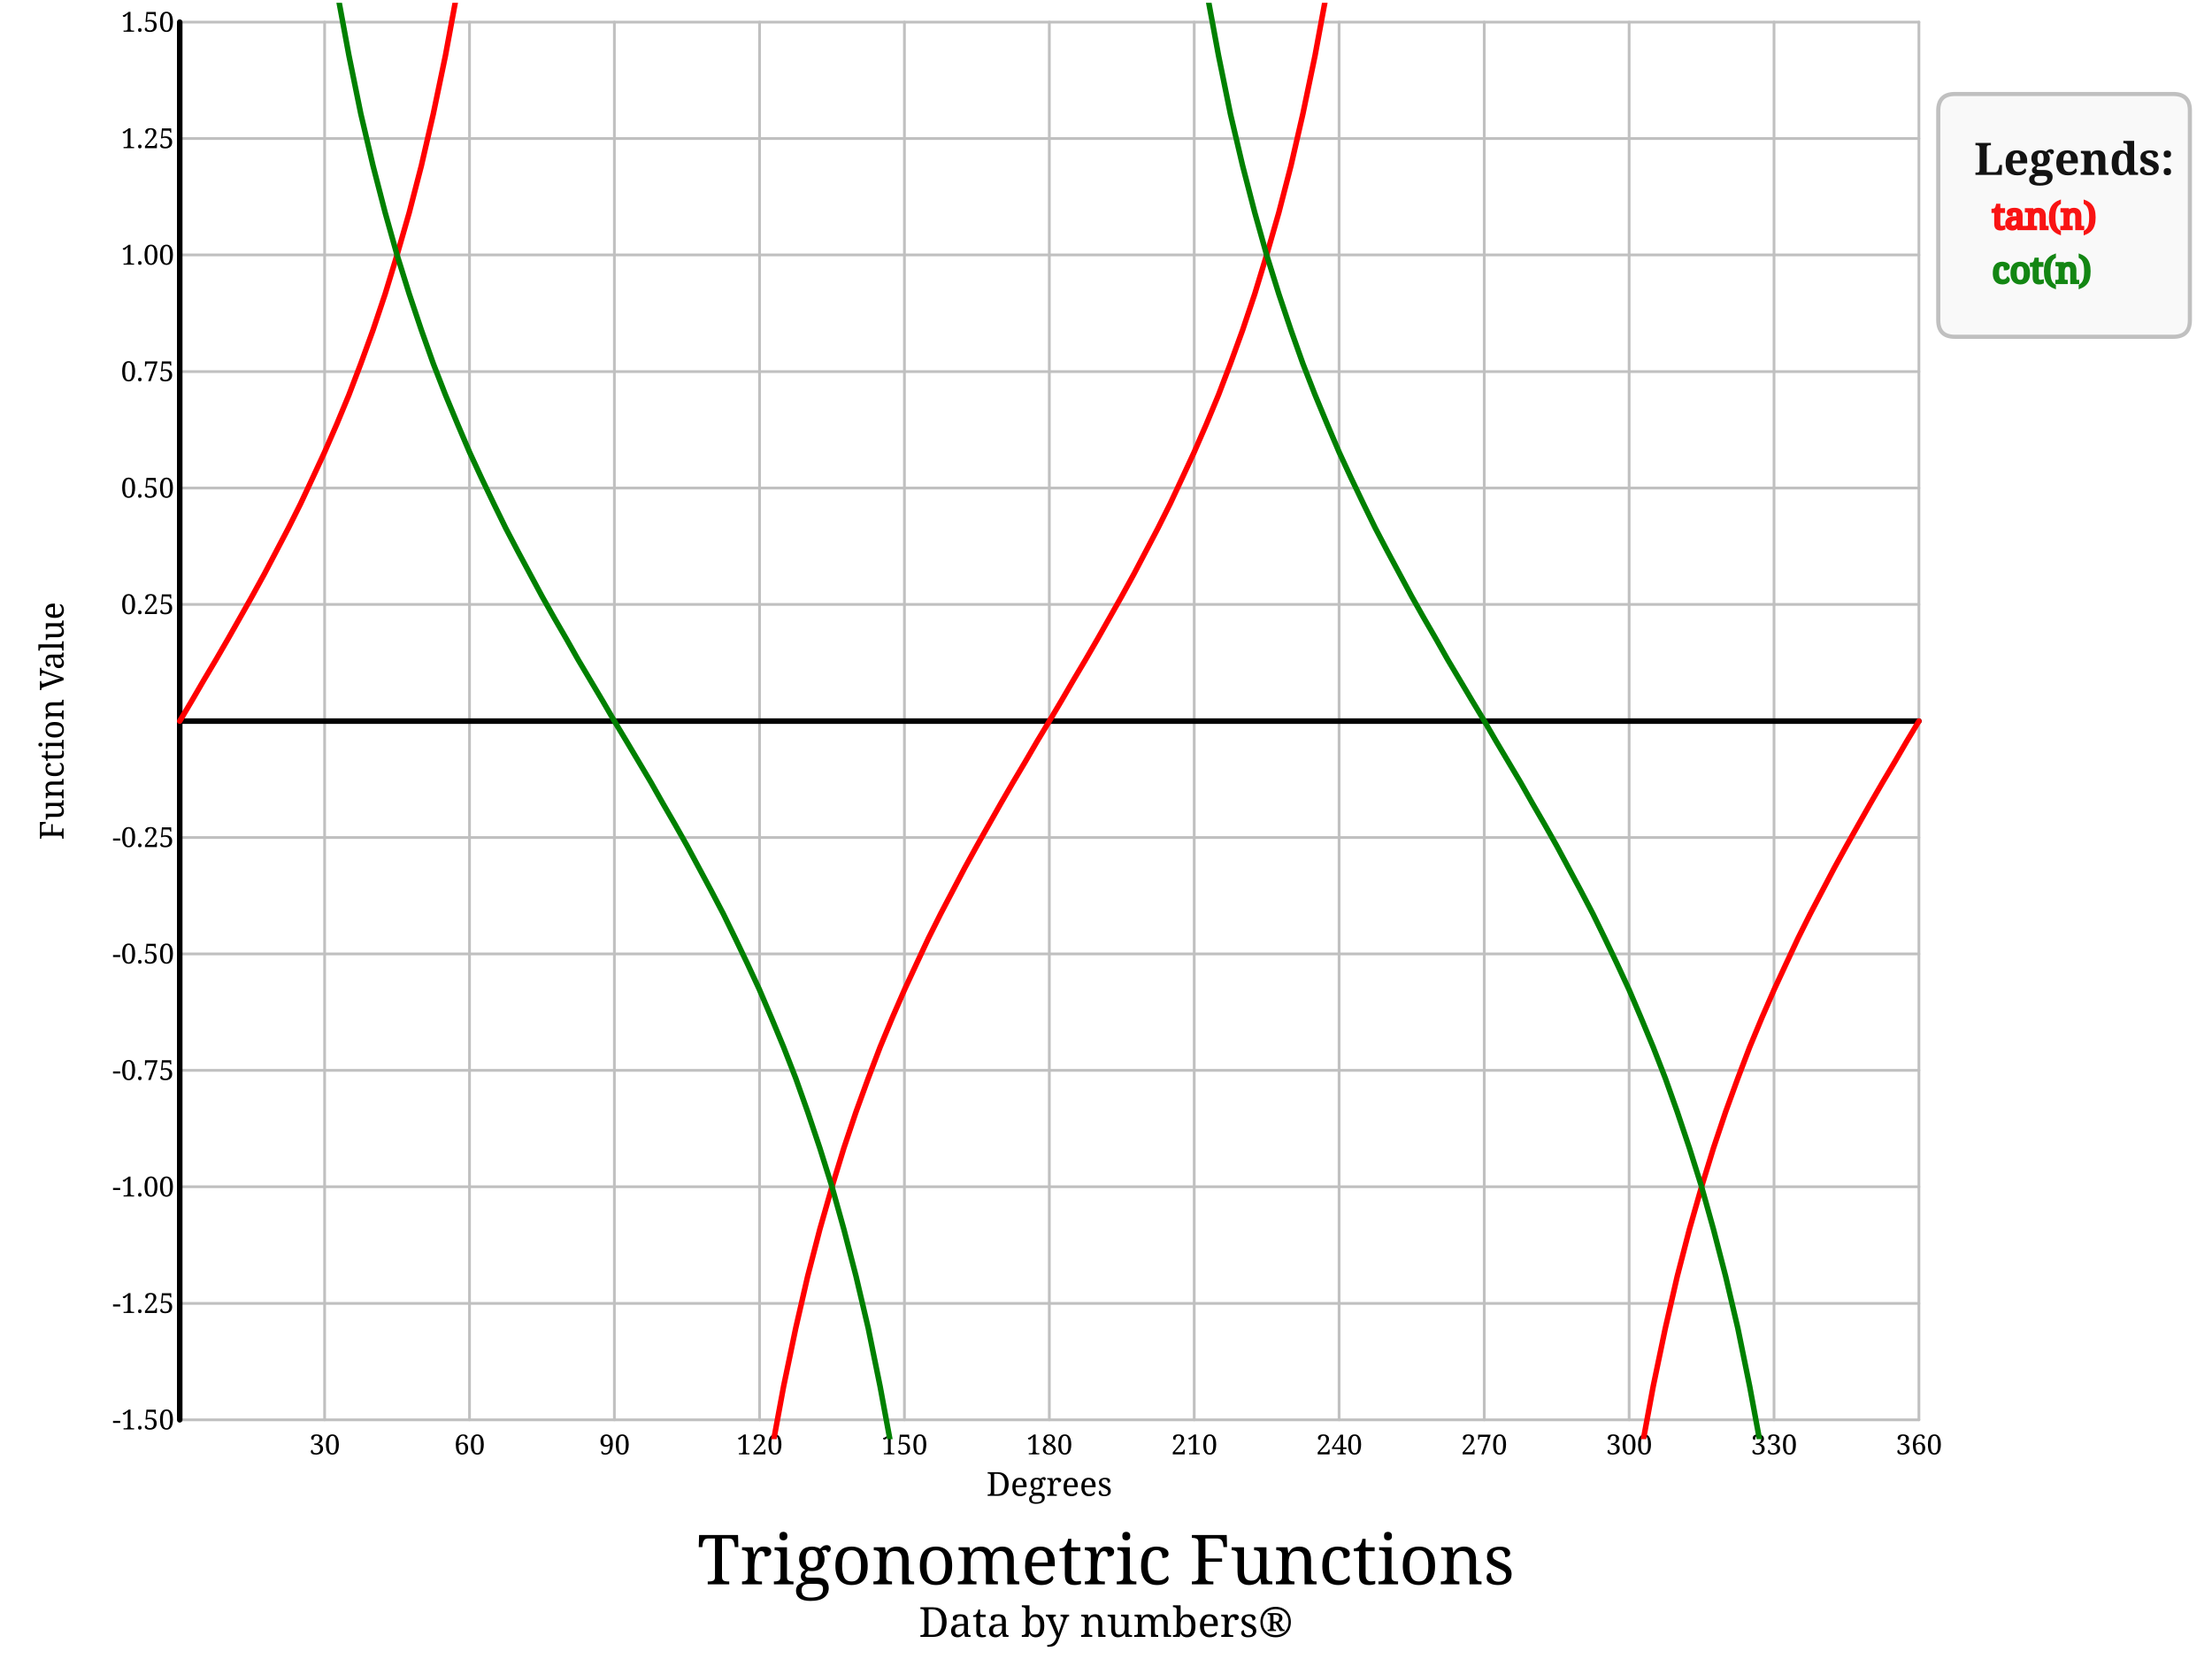
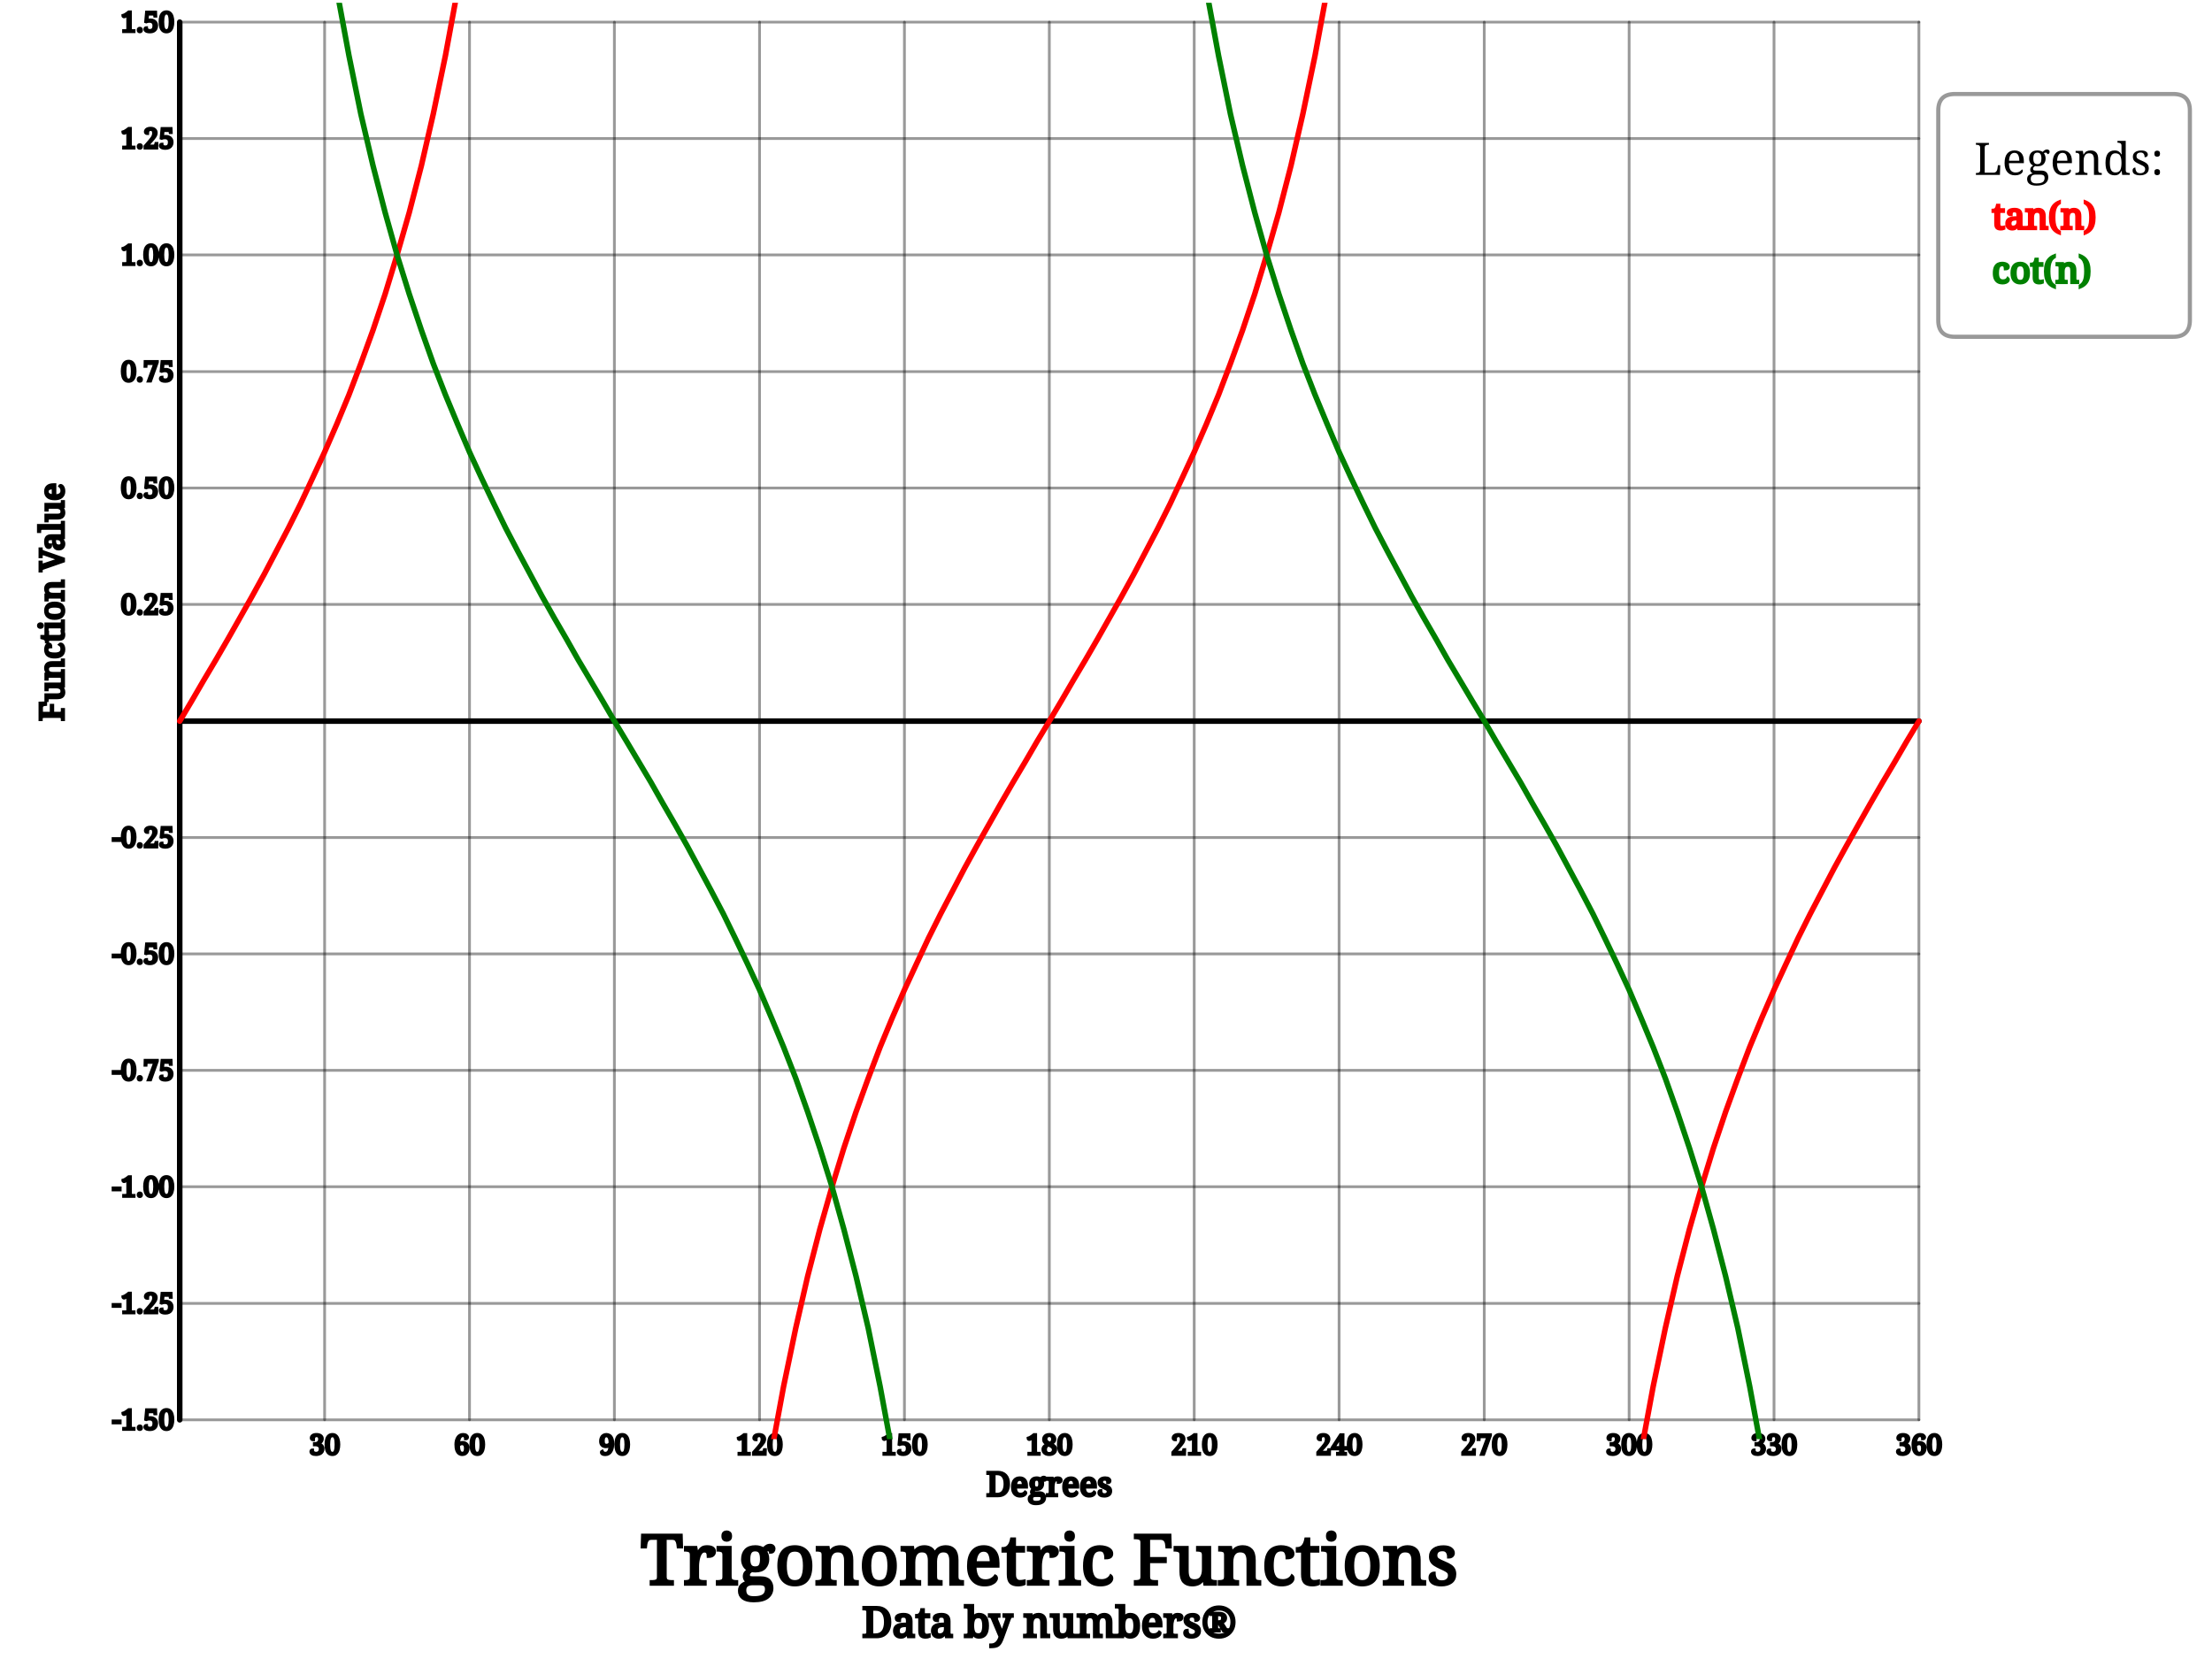
<svg xmlns="http://www.w3.org/2000/svg" id="svg-ex3" width="800" height="600">
  <defs>
    <clipPath id="plotable">
      <rect x="58.0" y="1.0" width="643.0" height="519.5" rx="0.0" />
    </clipPath>
  </defs>
  <style>
svg#svg-ex3 { background-color: #ffedcc }
#svg-ex3 path.lightBG { fill: rgba(220,220,220,0.667) }
#svg-ex3 path.midBG { fill: rgba(120,120,120,0.667) }
#svg-ex3 path.darkBG { fill: rgba(35,35,35,0.667) }
#svg-ex3 g.plotarea { opacity: 1.0 }
#svg-ex3 g.plotarea path:hover { stroke-width: 5.0 }
#svg-ex3 path { stroke-width: 2.0; fill: none; stroke-linecap: round }
- #svg-ex3 path.axes { stroke: black }
- #svg-ex3 path.xlabel, #svg-ex3 path.ylabel { stroke: silver; stroke-width: 1 }
+ #svg-ex3 path.black { stroke: black }
+ #svg-ex3 path.black.fill { fill: black; stroke: black }
+ #svg-ex3 path.axes { stroke: rgba(0,0,0,1.000) }
+ #svg-ex3 path.xlabel, #svg-ex3 path.ylabel { stroke: rgba(0,0,0,0.400); stroke-width: 1 }
+ #svg-ex3 path.ylabel { stroke: rgba(0,0,0,0.400); stroke-width: 1 }
#svg-ex3 text { font-family: serif }
- #svg-ex3 text.legend { font-size: 13.0px }
- #svg-ex3 text.legend.headline { font-size: 16.2px; font-weight: bold }
- #svg-ex3 text.legend.pie { font-size: 20.0px; text-anchor: middle }
- #svg-ex3 text.subtitle { font-size: 15.0px; text-anchor: middle }
- #svg-ex3 text.title { font-size: 25.0px; text-anchor: middle }
- #svg-ex3 text.xlabel { font-size: 10.0px; text-anchor: middle }
- #svg-ex3 text.xtags { font-size: 10.0px; text-anchor: middle }
- #svg-ex3 text.xtitle, #svg-ex3 text.ytitle { font-size: 12.0px; text-anchor: middle }
- #svg-ex3 text.ylabel { font-size: 10.0px; text-anchor: end; dominant-baseline: middle }
+ #svg-ex3 text.draft { fill: none; stroke: rgba(0,0,0,1.000); font-family: sans-serif; font-size: 200.0px; text-anchor: middle; dominant-baseline: middle }
+ #svg-ex3 text.legend { fill: rgba(0,0,0,1.000); stroke: rgba(0,0,0,1.000);  font-size: 13.0px; text-anchor: start;  }
+ #svg-ex3 text.legendheadline { fill: ; stroke: ;  font-size: 16.2px; text-anchor: start;  }
+ #svg-ex3 text.pielabel { fill: rgba(0,0,0,1.000); stroke: rgba(0,0,0,1.000);  font-size: 10.0px; text-anchor: ;  }
+ #svg-ex3 text.pielabel.start { fill: rgba(0,0,0,1.000); stroke: rgba(0,0,0,1.000);  font-size: 10.0px; text-anchor: start;  }
+ #svg-ex3 text.pielabel.middle { fill: rgba(0,0,0,1.000); stroke: rgba(0,0,0,1.000);  font-size: 10.0px; text-anchor: middle;  }
+ #svg-ex3 text.pielabel.end { fill: rgba(0,0,0,1.000); stroke: rgba(0,0,0,1.000);  font-size: 10.0px; text-anchor: end;  }
+ #svg-ex3 text.pielegend { fill: rgba(0,0,0,1.000); stroke: rgba(0,0,0,1.000);  font-size: 20.0px; text-anchor: middle;  }
+ #svg-ex3 text.piesublegend { fill: rgba(0,0,0,1.000); stroke: rgba(0,0,0,1.000);  font-size: 12.5px; text-anchor: middle;  }
+ #svg-ex3 text.subtitle { fill: rgba(0,0,0,1.000); stroke: rgba(0,0,0,1.000);  font-size: 15.0px; text-anchor: middle;  }
+ #svg-ex3 text.title { fill: rgba(0,0,0,1.000); stroke: rgba(0,0,0,1.000);  font-size: 25.0px; text-anchor: middle;  }
+ #svg-ex3 text.xlabel { fill: rgba(0,0,0,1.000); stroke: rgba(0,0,0,1.000);  font-size: 10.0px; text-anchor: middle;  }
+ #svg-ex3 text.xtags { fill: rgba(0,0,0,1.000); stroke: rgba(0,0,0,1.000);  font-size: 12.0px; text-anchor: middle;  }
+ #svg-ex3 text.xtitle { fill: rgba(0,0,0,1.000); stroke: rgba(0,0,0,1.000);  font-size: 12.0px; text-anchor: middle;  }
+ #svg-ex3 text.ylabel { fill: rgba(0,0,0,1.000); stroke: rgba(0,0,0,1.000);  font-size: 10.0px; text-anchor: end; dominant-baseline: middle }
+ #svg-ex3 text.ytitle { fill: rgba(0,0,0,1.000); stroke: rgba(0,0,0,1.000);  font-size: 12.0px; text-anchor: start;  }
#svg-ex3 path.plot05 { stroke: #ff0000 }
- #svg-ex3 text.plot05, #svg-ex3 rect.plot05 { fill: #ff0000; stroke: #ff0000 }
+ #svg-ex3 text.plot05, #svg-ex3 rect.plot05 { font-size: 13.0px; fill: #ff0000; stroke: #ff0000 }
#svg-ex3 path.plot05.fill { stroke: none; fill: #ff0000; fill-opacity: 0.75 }
#svg-ex3 path.plot07 { stroke: #008000 }
- #svg-ex3 text.plot07, #svg-ex3 rect.plot07 { fill: #008000; stroke: #008000 }
+ #svg-ex3 text.plot07, #svg-ex3 rect.plot07 { font-size: 13.0px; fill: #008000; stroke: #008000 }
#svg-ex3 path.plot07.fill { stroke: none; fill: #008000; fill-opacity: 0.75 }
- #svg-ex3 path.legend { fill: silver; stroke: silver; fill-opacity: 0.1; stroke-width: 1.5 }
+ #svg-ex3 path.legend { stroke: rgba(0,0,0,0.400); stroke-width: 1.5 }
</style>
  <text x="117.42" y="526.00" class="xlabel">30</text>
  <text x="169.83" y="526.00" class="xlabel">60</text>
  <text x="222.25" y="526.00" class="xlabel">90</text>
  <text x="274.67" y="526.00" class="xlabel">120</text>
  <text x="327.08" y="526.00" class="xlabel">150</text>
  <text x="379.50" y="526.00" class="xlabel">180</text>
  <text x="431.92" y="526.00" class="xlabel">210</text>
  <text x="484.33" y="526.00" class="xlabel">240</text>
  <text x="536.75" y="526.00" class="xlabel">270</text>
  <text x="589.17" y="526.00" class="xlabel">300</text>
  <text x="641.58" y="526.00" class="xlabel">330</text>
  <text x="694.00" y="526.00" class="xlabel">360</text>
  <path class="xlabel" d=" M 117.4,513.5 V 8.0 M 169.8,513.5 V 8.0 M 222.2,513.5 V 8.0 M 274.7,513.5 V 8.0 M 327.1,513.5 V 8.0 M 379.5,513.5 V 8.0 M 431.9,513.5 V 8.0 M 484.3,513.5 V 8.0 M 536.8,513.5 V 8.0 M 589.2,513.5 V 8.0 M 641.6,513.5 V 8.0 M 694.0,513.5 V 8.0 " />
  <text x="63.00" y="218.62" class="ylabel">0.25</text>
  <text x="63.00" y="302.88" class="ylabel">-0.25</text>
  <text x="63.00" y="176.50" class="ylabel">0.50</text>
  <text x="63.00" y="345.00" class="ylabel">-0.50</text>
  <text x="63.00" y="134.38" class="ylabel">0.75</text>
  <text x="63.00" y="387.12" class="ylabel">-0.75</text>
  <text x="63.00" y="92.25" class="ylabel">1.00</text>
  <text x="63.00" y="429.25" class="ylabel">-1.00</text>
  <text x="63.00" y="50.12" class="ylabel">1.25</text>
  <text x="63.00" y="471.38" class="ylabel">-1.25</text>
  <text x="63.00" y="8.00" class="ylabel">1.50</text>
  <text x="63.00" y="513.50" class="ylabel">-1.50</text>
  <path class="ylabel" d=" M 65.0,218.6 H 694.0 M 65.0,302.9 H 694.0 M 65.0,176.5 H 694.0 M 65.0,345.0 H 694.0 M 65.0,134.4 H 694.0 M 65.0,387.1 H 694.0 M 65.0,92.2 H 694.0 M 65.0,429.2 H 694.0 M 65.0,50.1 H 694.0 M 65.0,471.4 H 694.0 M 65.0,8.0 H 694.0 M 65.0,513.5 H 694.0 " />
  <path class="axes" d=" M 65.0,260.8 H 694.0 M 65.0,513.5 V 8.0 " />
  <g clip-path="url(#plotable)" class="plotarea">
-     <path class="plot05" d=" M 65.0,260.8 L 69.4,253.4 L 73.7,246.0 L 78.1,238.6 L 82.5,231.0 L 86.8,223.4 L 91.2,215.6 L 95.6,207.6 L 99.9,199.4 L 104.3,191.0 L 108.7,182.2 L 113.0,173.0 L 117.4,163.5 L 121.8,153.4 L 126.2,142.8 L 130.5,131.5 L 134.9,119.4 L 139.3,106.3 L 143.6,92.2 L 148.0,76.9 L 152.4,59.9 L 156.7,41.2 L 161.1,20.1 L 165.5,-3.7 L 169.8,-31.1 L 174.2,-62.9 L 178.6,-100.6 L 182.9,-146.0 L 187.3,-202.2 L 191.7,-273.7 L 196.0,-300.0 M 204.8,-300.0 M 209.1,-300.0 M 213.5,-300.0 M 217.9,-300.0 M 222.2,-300.0 M 226.6,900.0 M 231.0,900.0 M 235.4,900.0 M 239.7,900.0 M 244.1,900.0 L 248.5,889.6 L 252.8,795.2 L 257.2,723.7 L 261.6,667.5 L 265.9,622.1 L 270.3,584.4 L 274.7,552.6 L 279.0,525.2 L 283.4,501.4 L 287.8,480.3 L 292.1,461.6 L 296.5,444.6 L 300.9,429.2 L 305.2,415.2 L 309.6,402.1 L 314.0,390.0 L 318.3,378.7 L 322.7,368.1 L 327.1,358.0 L 331.5,348.5 L 335.8,339.3 L 340.2,330.5 L 344.6,322.1 L 348.9,313.9 L 353.3,305.9 L 357.7,298.1 L 362.0,290.5 L 366.4,282.9 L 370.8,275.5 L 375.1,268.1 L 379.5,260.8 L 383.9,253.4 L 388.2,246.0 L 392.6,238.6 L 397.0,231.0 L 401.3,223.4 L 405.7,215.6 L 410.1,207.6 L 414.4,199.4 L 418.8,191.0 L 423.2,182.2 L 427.5,173.0 L 431.9,163.5 L 436.3,153.4 L 440.7,142.8 L 445.0,131.5 L 449.4,119.4 L 453.8,106.3 L 458.1,92.2 L 462.5,76.9 L 466.9,59.9 L 471.2,41.2 L 475.6,20.1 L 480.0,-3.7 L 484.3,-31.1 L 488.7,-62.9 L 493.1,-100.6 L 497.4,-146.0 L 501.8,-202.2 L 506.2,-273.7 L 510.5,-300.0 M 519.3,-300.0 M 523.6,-300.0 M 528.0,-300.0 M 532.4,-300.0 M 536.8,-300.0 M 541.1,900.0 M 545.5,900.0 M 549.9,900.0 M 554.2,900.0 M 558.6,900.0 L 563.0,889.6 L 567.3,795.2 L 571.7,723.7 L 576.1,667.5 L 580.4,622.1 L 584.8,584.4 L 589.2,552.6 L 593.5,525.2 L 597.9,501.4 L 602.3,480.3 L 606.6,461.6 L 611.0,444.6 L 615.4,429.2 L 619.7,415.2 L 624.1,402.1 L 628.5,390.0 L 632.8,378.7 L 637.2,368.1 L 641.6,358.0 L 646.0,348.5 L 650.3,339.3 L 654.7,330.5 L 659.1,322.1 L 663.4,313.9 L 667.8,305.9 L 672.2,298.1 L 676.5,290.5 L 680.9,282.9 L 685.3,275.5 L 689.6,268.1 L 694.0,260.8 M 65.0,260.8 " />
-     <path class="plot07" d=" M 69.4,-300.0 L 73.7,-300.0 M 82.5,-300.0 M 86.8,-300.0 M 91.2,-300.0 L 95.6,-273.7 L 99.9,-202.2 L 104.3,-146.0 L 108.7,-100.6 L 113.0,-62.9 L 117.4,-31.1 L 121.8,-3.7 L 126.2,20.1 L 130.5,41.2 L 134.9,59.9 L 139.3,76.9 L 143.6,92.2 L 148.0,106.3 L 152.4,119.4 L 156.7,131.5 L 161.1,142.8 L 165.5,153.4 L 169.8,163.5 L 174.2,173.0 L 178.6,182.2 L 182.9,191.0 L 187.3,199.4 L 191.7,207.6 L 196.0,215.6 L 200.4,223.4 L 204.8,231.0 L 209.1,238.6 L 213.5,246.0 L 217.9,253.4 L 222.2,260.8 L 226.6,268.1 L 231.0,275.5 L 235.4,282.9 L 239.7,290.5 L 244.1,298.1 L 248.5,305.9 L 252.8,313.9 L 257.2,322.1 L 261.6,330.5 L 265.9,339.3 L 270.3,348.5 L 274.7,358.0 L 279.0,368.1 L 283.4,378.7 L 287.8,390.0 L 292.1,402.1 L 296.5,415.2 L 300.9,429.2 L 305.2,444.6 L 309.6,461.6 L 314.0,480.3 L 318.3,501.4 L 322.7,525.2 L 327.1,552.6 L 331.5,584.4 L 335.8,622.1 L 340.2,667.5 L 344.6,723.7 L 348.9,795.2 L 353.3,889.6 L 357.7,900.0 M 366.4,900.0 M 370.8,900.0 M 375.1,900.0 M 379.5,900.0 M 383.9,-300.0 M 388.2,-300.0 M 392.6,-300.0 M 397.0,-300.0 M 401.3,-300.0 M 405.7,-300.0 L 410.1,-273.7 L 414.4,-202.2 L 418.8,-146.0 L 423.2,-100.6 L 427.5,-62.9 L 431.9,-31.1 L 436.3,-3.7 L 440.7,20.1 L 445.0,41.2 L 449.4,59.9 L 453.8,76.9 L 458.1,92.2 L 462.5,106.3 L 466.9,119.4 L 471.2,131.5 L 475.6,142.8 L 480.0,153.4 L 484.3,163.5 L 488.7,173.0 L 493.1,182.2 L 497.4,191.0 L 501.8,199.4 L 506.2,207.6 L 510.5,215.6 L 514.9,223.4 L 519.3,231.0 L 523.6,238.6 L 528.0,246.0 L 532.4,253.4 L 536.8,260.7 L 541.1,268.1 L 545.5,275.5 L 549.9,282.9 L 554.2,290.5 L 558.6,298.1 L 563.0,305.9 L 567.3,313.9 L 571.7,322.1 L 576.1,330.5 L 580.4,339.3 L 584.8,348.5 L 589.2,358.0 L 593.5,368.1 L 597.9,378.7 L 602.3,390.0 L 606.6,402.1 L 611.0,415.2 L 615.4,429.2 L 619.7,444.6 L 624.1,461.6 L 628.5,480.3 L 632.8,501.4 L 637.2,525.2 L 641.6,552.6 L 646.0,584.4 L 650.3,622.1 L 654.7,667.5 L 659.1,723.7 L 663.4,795.2 L 667.8,889.6 L 672.2,900.0 M 680.9,900.0 M 685.3,900.0 M 689.6,900.0 M 694.0,900.0 M 69.4,-300.0 " />
+     <path class="plot05" d=" M 65.0,260.8 L 69.4,253.4 L 73.7,246.0 L 78.1,238.6 L 82.5,231.0 L 86.8,223.4 L 91.2,215.6 L 95.6,207.6 L 99.9,199.4 L 104.3,191.0 L 108.7,182.2 L 113.0,173.0 L 117.4,163.5 L 121.8,153.4 L 126.2,142.8 L 130.5,131.5 L 134.9,119.4 L 139.3,106.3 L 143.6,92.2 L 148.0,76.9 L 152.4,59.9 L 156.7,41.2 L 161.1,20.1 L 165.5,-3.7 L 169.8,-31.1 L 174.2,-62.9 L 178.6,-100.6 L 182.9,-146.0 L 187.3,-202.2 L 191.7,-273.7 L 196.0,-300.0 L 200.4,-300.0 M 204.8,-300.0 M 209.1,-300.0 M 213.5,-300.0 M 217.9,-300.0 M 222.2,-300.0 M 226.6,900.0 M 231.0,900.0 M 235.4,900.0 M 239.7,900.0 M 244.1,900.0 L 248.5,889.6 L 252.8,795.2 L 257.2,723.7 L 261.6,667.5 L 265.9,622.1 L 270.3,584.4 L 274.7,552.6 L 279.0,525.2 L 283.4,501.4 L 287.8,480.3 L 292.1,461.6 L 296.5,444.6 L 300.9,429.2 L 305.2,415.2 L 309.6,402.1 L 314.0,390.0 L 318.3,378.7 L 322.7,368.1 L 327.1,358.0 L 331.5,348.5 L 335.8,339.3 L 340.2,330.5 L 344.6,322.1 L 348.9,313.9 L 353.3,305.9 L 357.7,298.1 L 362.0,290.5 L 366.4,282.9 L 370.8,275.5 L 375.1,268.1 L 379.5,260.8 L 383.9,253.4 L 388.2,246.0 L 392.6,238.6 L 397.0,231.0 L 401.3,223.4 L 405.7,215.6 L 410.1,207.6 L 414.4,199.4 L 418.8,191.0 L 423.2,182.2 L 427.5,173.0 L 431.9,163.5 L 436.3,153.4 L 440.7,142.8 L 445.0,131.5 L 449.4,119.4 L 453.8,106.3 L 458.1,92.2 L 462.5,76.9 L 466.9,59.9 L 471.2,41.2 L 475.6,20.1 L 480.0,-3.7 L 484.3,-31.1 L 488.7,-62.9 L 493.1,-100.6 L 497.4,-146.0 L 501.8,-202.2 L 506.2,-273.7 L 510.5,-300.0 L 514.9,-300.0 M 519.3,-300.0 M 523.6,-300.0 M 528.0,-300.0 M 532.4,-300.0 M 536.8,-300.0 M 541.1,900.0 M 545.5,900.0 M 549.9,900.0 M 554.2,900.0 M 558.6,900.0 L 563.0,889.6 L 567.3,795.2 L 571.7,723.7 L 576.1,667.5 L 580.4,622.1 L 584.8,584.4 L 589.2,552.6 L 593.5,525.2 L 597.9,501.4 L 602.3,480.3 L 606.6,461.6 L 611.0,444.6 L 615.4,429.2 L 619.7,415.2 L 624.1,402.1 L 628.5,390.0 L 632.8,378.7 L 637.2,368.1 L 641.6,358.0 L 646.0,348.5 L 650.3,339.3 L 654.7,330.5 L 659.1,322.1 L 663.4,313.9 L 667.8,305.9 L 672.2,298.1 L 676.5,290.5 L 680.9,282.9 L 685.3,275.5 L 689.6,268.1 L 694.0,260.8 " />
+     <path class="plot05" d="  " />
+     <path class="plot07" d=" M 69.4,-300.0 L 73.7,-300.0 L 78.1,-300.0 M 82.5,-300.0 M 86.8,-300.0 M 91.2,-300.0 L 95.6,-273.7 L 99.9,-202.2 L 104.3,-146.0 L 108.7,-100.6 L 113.0,-62.9 L 117.4,-31.1 L 121.8,-3.7 L 126.2,20.1 L 130.5,41.2 L 134.9,59.9 L 139.3,76.9 L 143.6,92.2 L 148.0,106.3 L 152.4,119.4 L 156.7,131.5 L 161.1,142.8 L 165.5,153.4 L 169.8,163.5 L 174.2,173.0 L 178.6,182.2 L 182.9,191.0 L 187.3,199.4 L 191.7,207.6 L 196.0,215.6 L 200.4,223.4 L 204.8,231.0 L 209.1,238.6 L 213.5,246.0 L 217.9,253.4 L 222.2,260.8 L 226.6,268.1 L 231.0,275.5 L 235.4,282.9 L 239.7,290.5 L 244.1,298.1 L 248.5,305.9 L 252.8,313.9 L 257.2,322.1 L 261.6,330.5 L 265.9,339.3 L 270.3,348.5 L 274.7,358.0 L 279.0,368.1 L 283.4,378.7 L 287.8,390.0 L 292.1,402.1 L 296.5,415.2 L 300.9,429.2 L 305.2,444.6 L 309.6,461.6 L 314.0,480.3 L 318.3,501.4 L 322.7,525.2 L 327.1,552.6 L 331.5,584.4 L 335.8,622.1 L 340.2,667.5 L 344.6,723.7 L 348.9,795.2 L 353.3,889.6 L 357.7,900.0 L 362.0,900.0 M 366.4,900.0 M 370.8,900.0 M 375.1,900.0 M 379.5,900.0 M 383.9,-300.0 M 388.2,-300.0 M 392.6,-300.0 M 397.0,-300.0 M 401.3,-300.0 M 405.7,-300.0 L 410.1,-273.7 L 414.4,-202.2 L 418.8,-146.0 L 423.2,-100.6 L 427.5,-62.9 L 431.9,-31.1 L 436.3,-3.7 L 440.7,20.1 L 445.0,41.2 L 449.4,59.9 L 453.8,76.9 L 458.1,92.2 L 462.5,106.3 L 466.9,119.4 L 471.2,131.5 L 475.6,142.8 L 480.0,153.4 L 484.3,163.5 L 488.7,173.0 L 493.1,182.2 L 497.4,191.0 L 501.8,199.4 L 506.2,207.6 L 510.5,215.6 L 514.9,223.4 L 519.3,231.0 L 523.6,238.6 L 528.0,246.0 L 532.4,253.4 L 536.8,260.7 L 541.1,268.1 L 545.5,275.5 L 549.9,282.9 L 554.2,290.5 L 558.6,298.1 L 563.0,305.9 L 567.3,313.9 L 571.7,322.1 L 576.1,330.5 L 580.4,339.3 L 584.8,348.5 L 589.2,358.0 L 593.5,368.1 L 597.9,378.7 L 602.3,390.0 L 606.6,402.1 L 611.0,415.2 L 615.4,429.2 L 619.7,444.6 L 624.1,461.6 L 628.5,480.3 L 632.8,501.4 L 637.2,525.2 L 641.6,552.6 L 646.0,584.4 L 650.3,622.1 L 654.7,667.5 L 659.1,723.7 L 663.4,795.2 L 667.8,889.6 L 672.2,900.0 L 676.5,900.0 M 680.9,900.0 M 685.3,900.0 M 689.6,900.0 M 694.0,900.0 " />
+     <path class="plot07" d="  " />
  </g>
  <text x="379.50" y="541.00" class="xtitle">Degrees</text>
  <text x="23.00" y="260.75" class="ytitle" transform="matrix(0.00,-1.00,1.00,0.00,-237.75,283.75)">Function Value</text>
-   <text x="714.00" y="63.25" class="legend headline">Legends:</text>
-   <text x="720.50" y="82.75" class="plot05 legend">tan(n)</text>
-   <text x="720.50" y="102.25" class="plot07 legend">cot(n)</text>
+   <text x="714.00" y="63.25" class="legendheadline">Legends:</text>
+   <text x="720.50" y="82.75" class="plot05">tan(n)</text>
+   <text x="720.50" y="102.25" class="plot07">cot(n)</text>
  <path class="legend" d=" M 786.0,34.0 Q 792.0,34.0, 792.0,40.0 L 792.0,115.8 Q 792.0,121.8, 786.0,121.8 L 707.0,121.8 Q 701.0,121.8, 701.0,115.8 L 701.0,40.0 Q 701.0,34.0, 707.0,34.0 Z " />
-   <text x="400.00" y="592.00" class="subtitle">Data by numbers®</text>
-   <text x="400.00" y="573.00" class="title">Trigonometric Functions</text>
+   <text x="379.50" y="592.00" class="subtitle">Data by numbers®</text>
+   <text x="379.50" y="573.00" class="title">Trigonometric Functions</text>
</svg>
